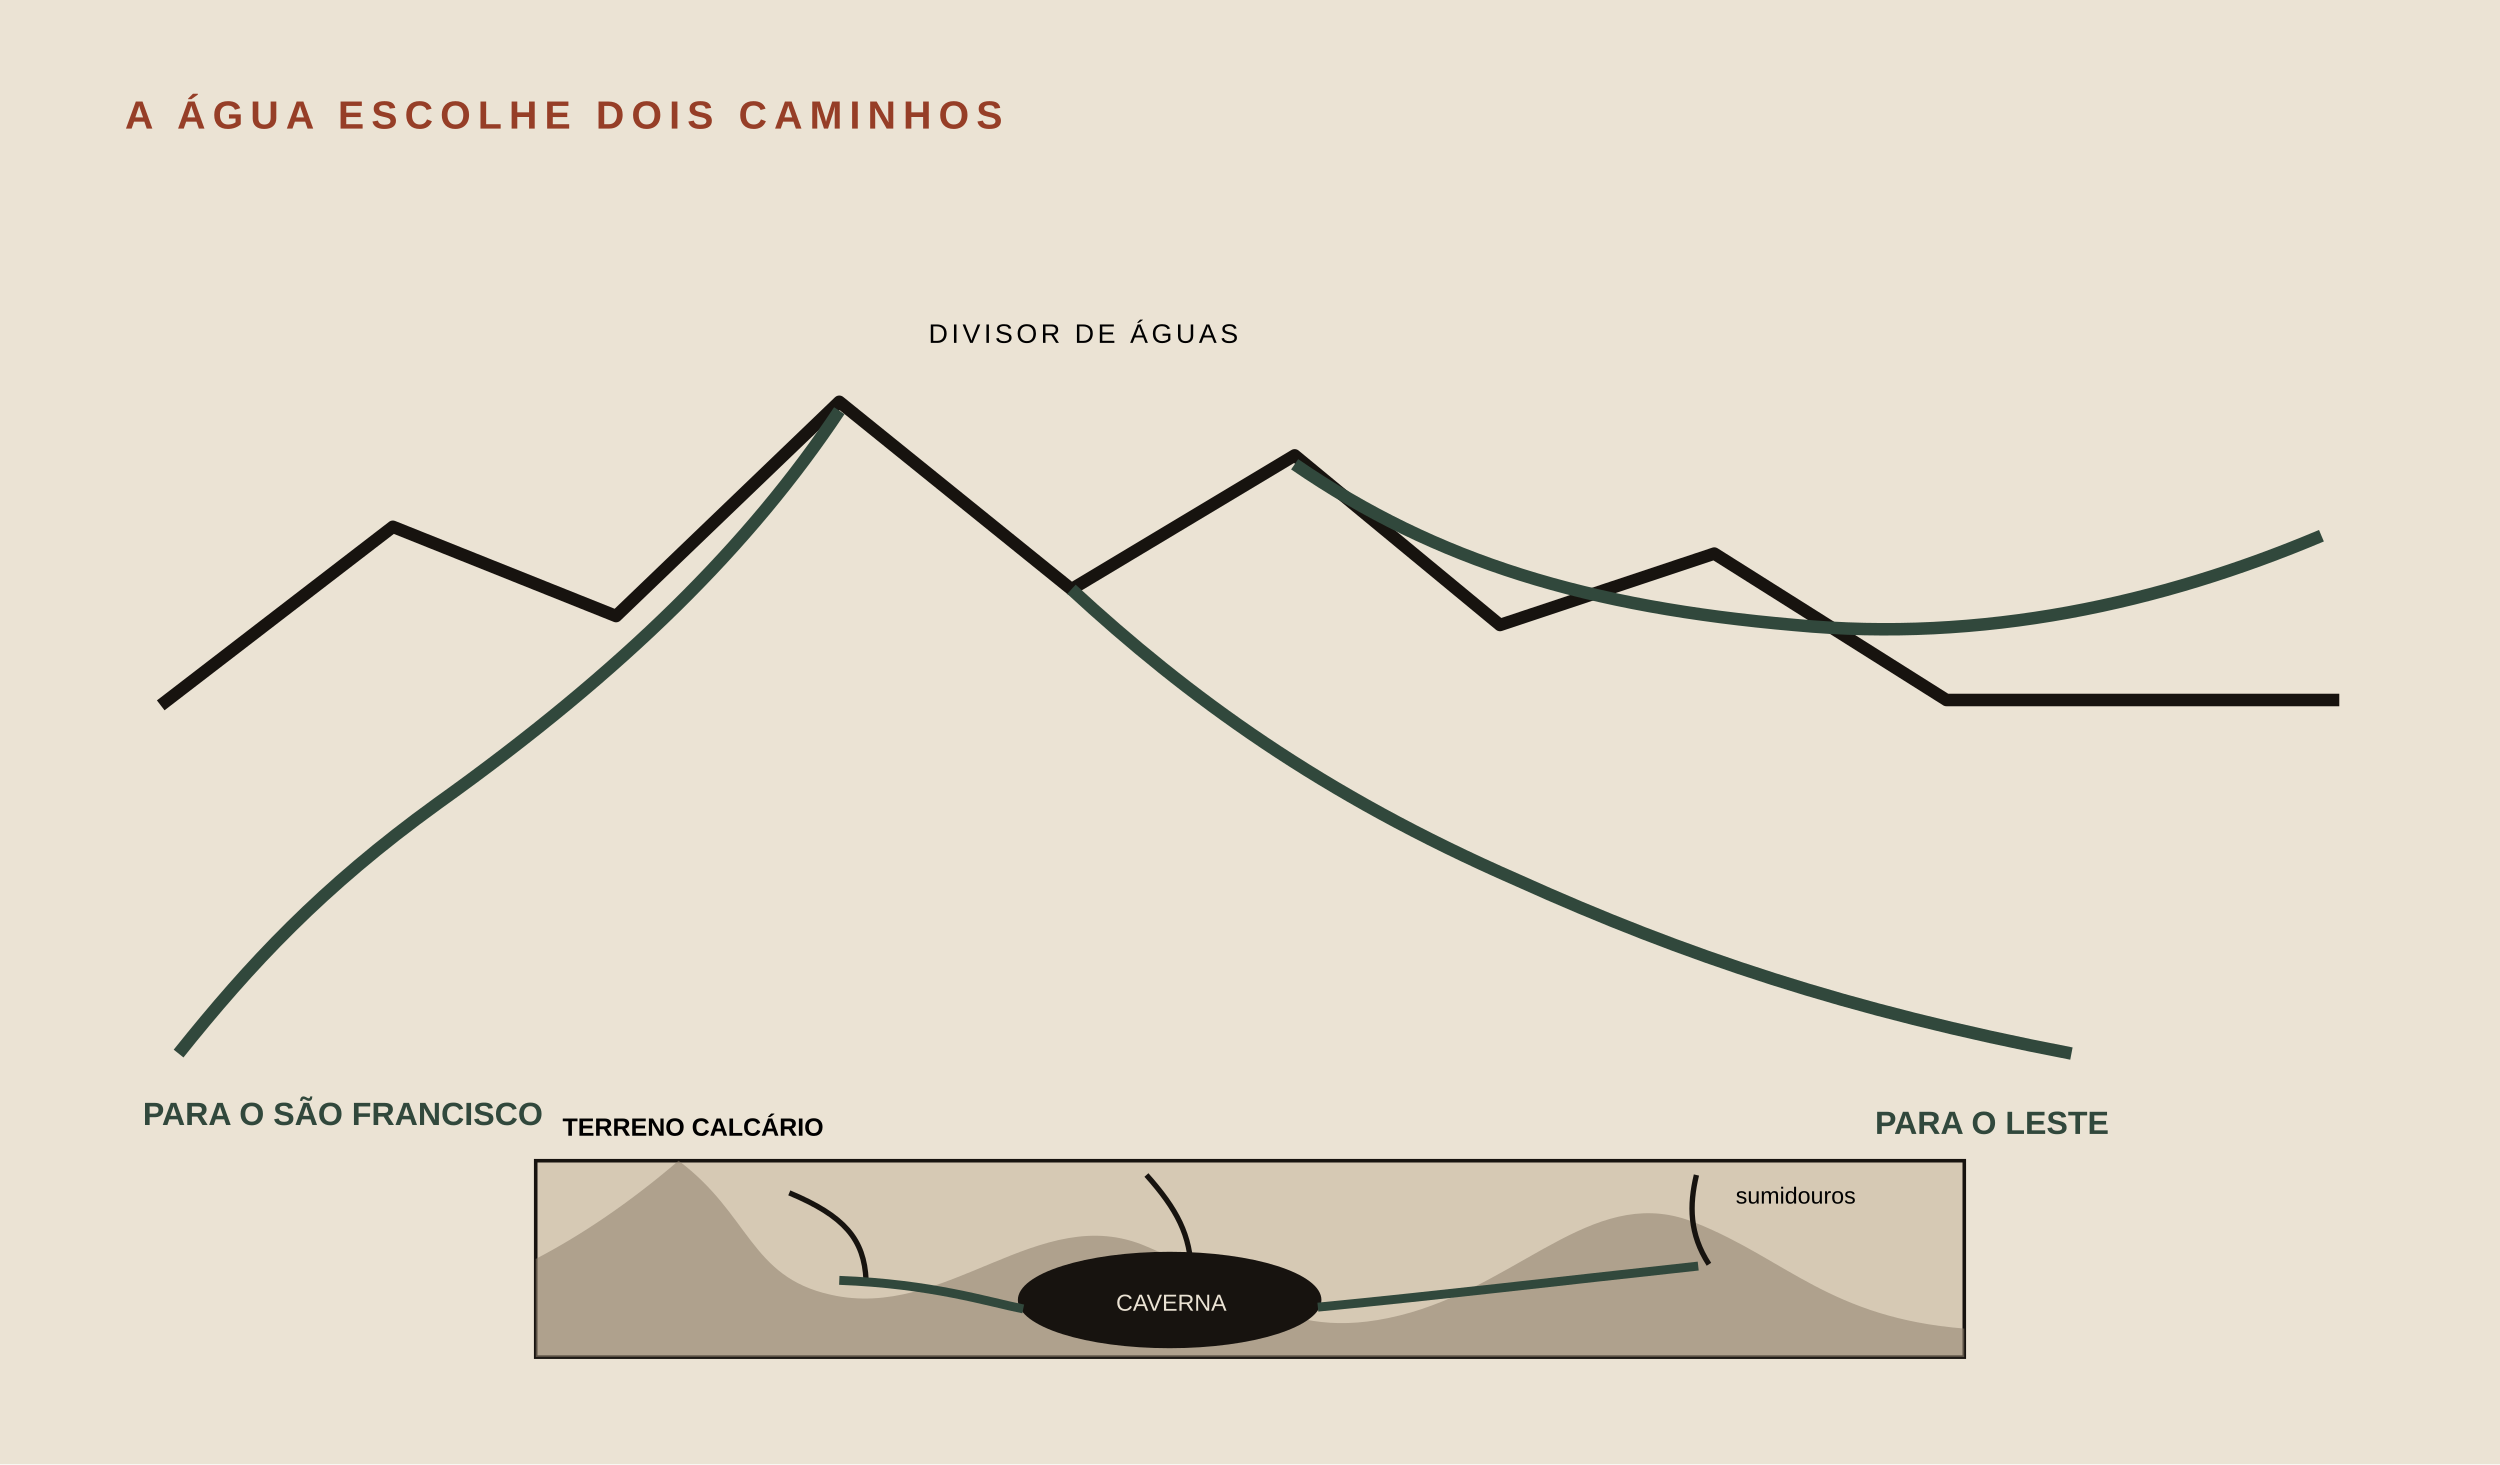
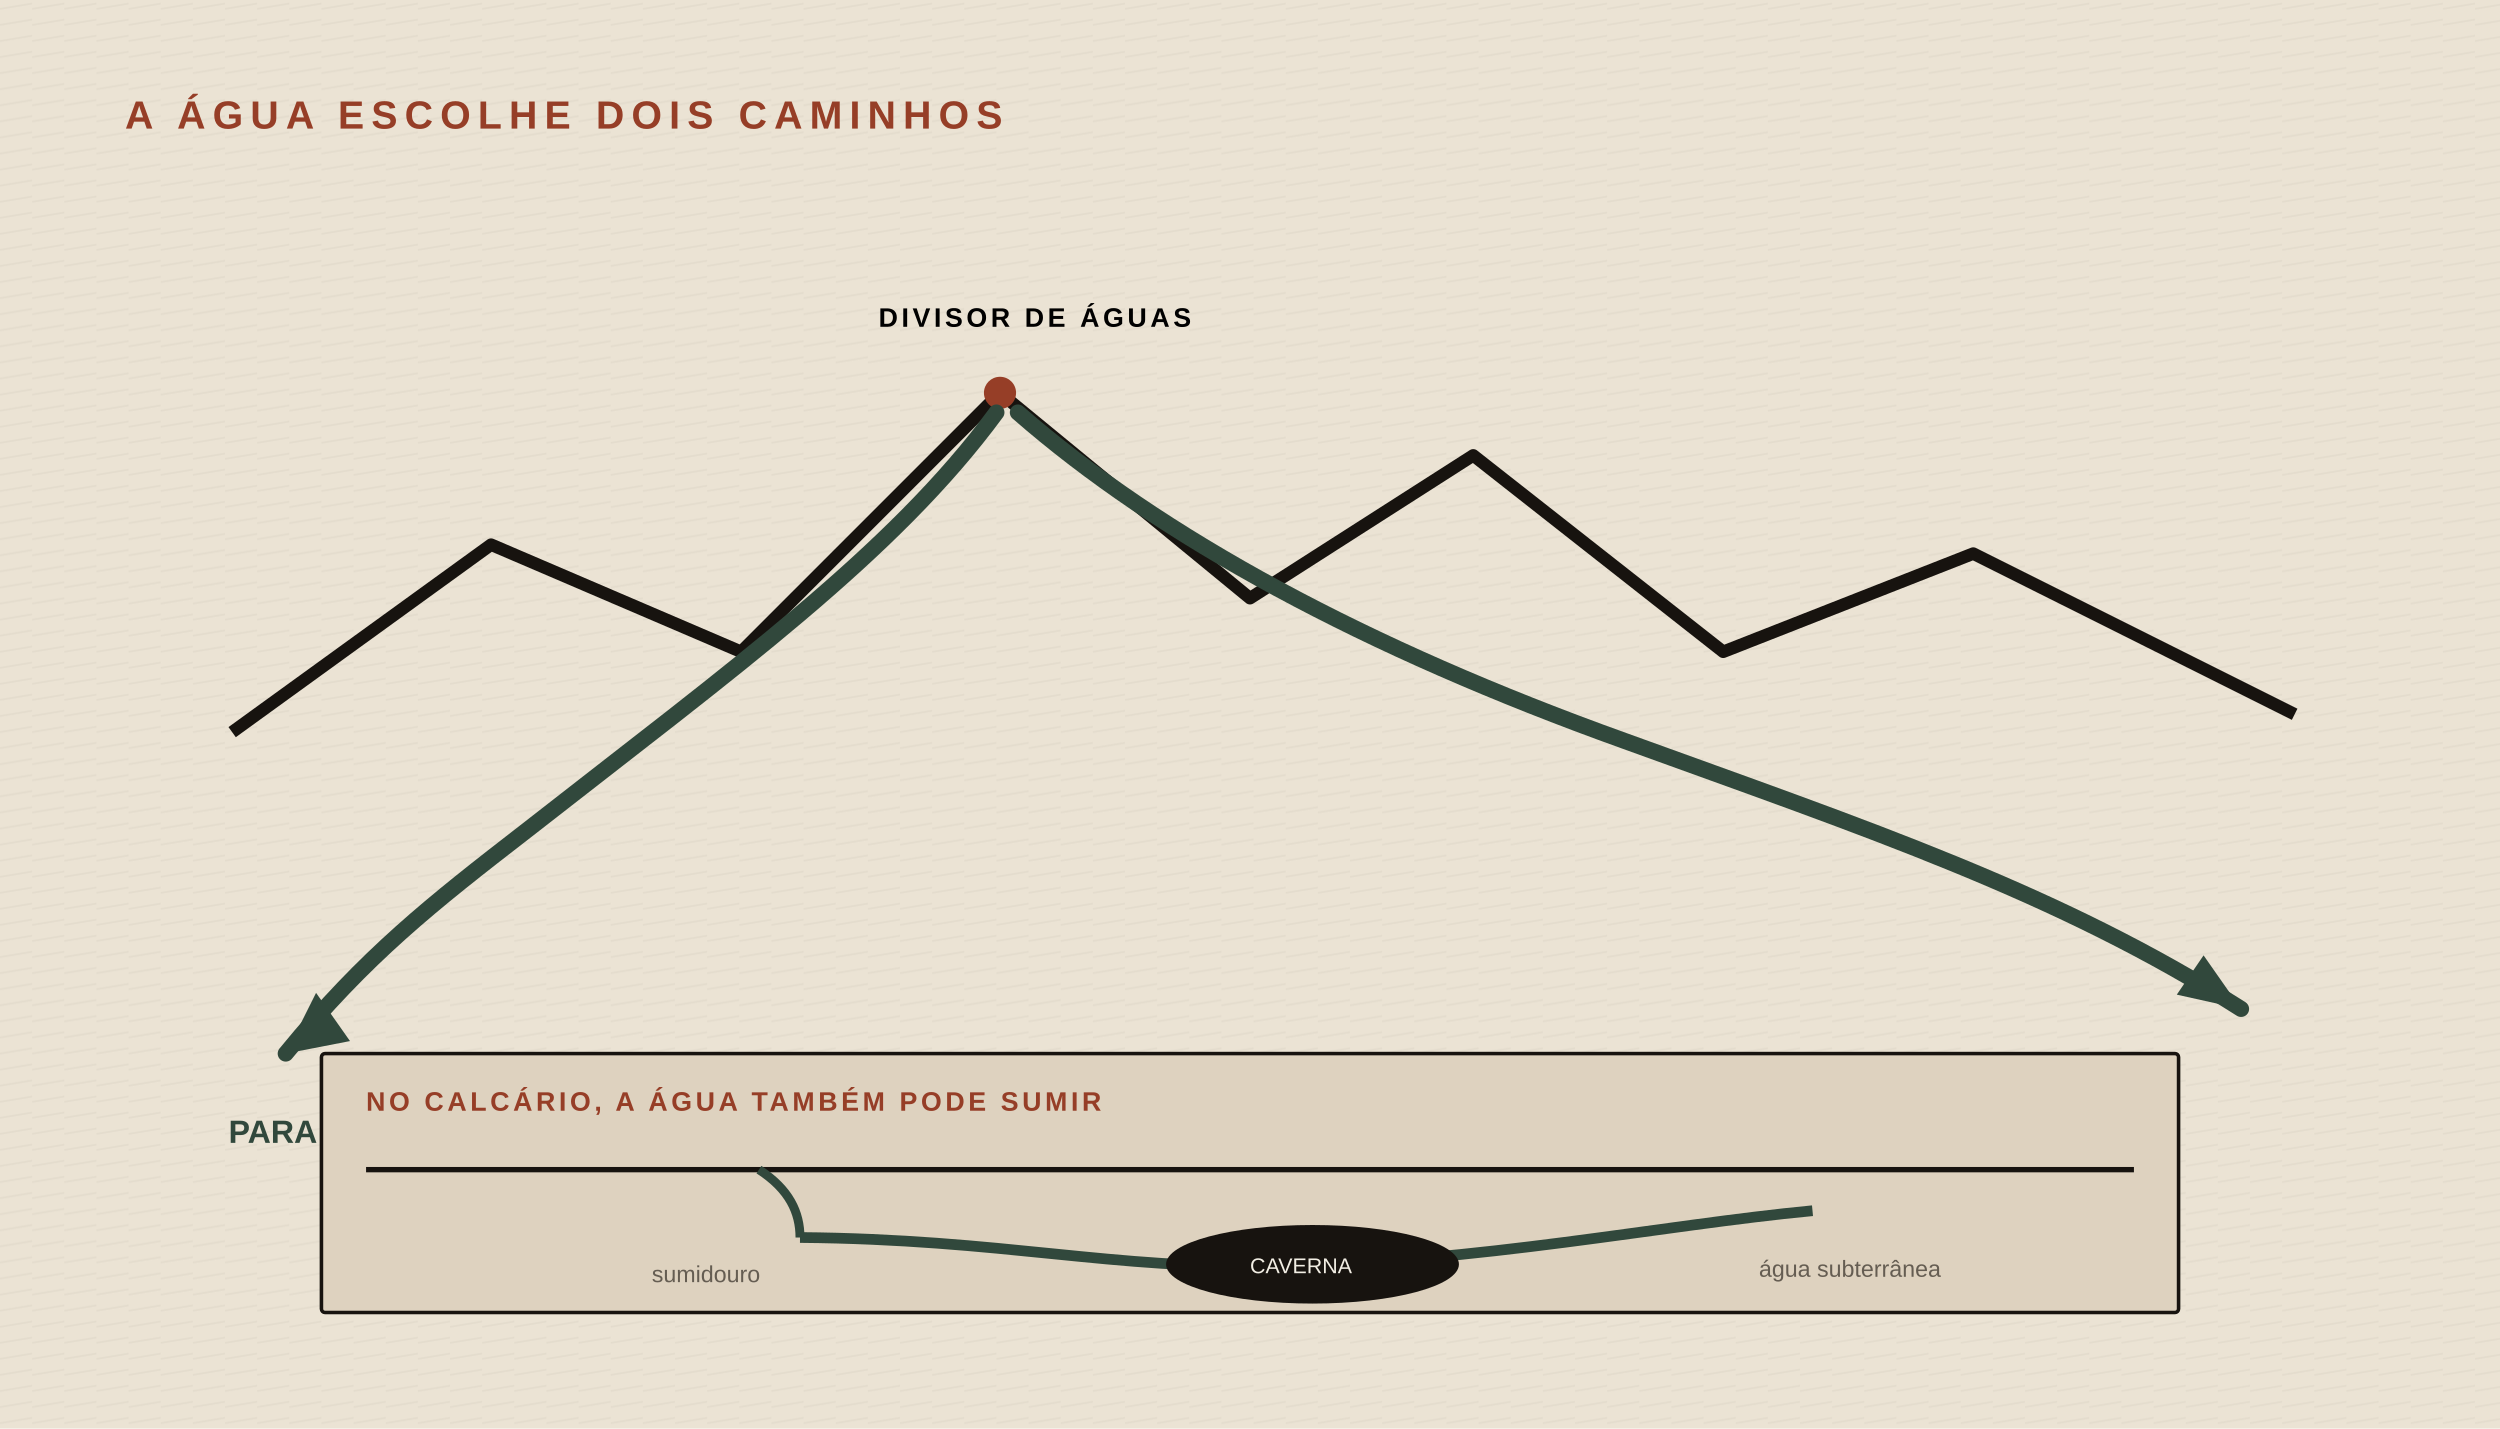
- <svg xmlns="http://www.w3.org/2000/svg" viewBox="0 0 1400 820" role="img" aria-labelledby="t d">
-   <rect width="1400" height="820" fill="#ebe3d4" />
+ <svg xmlns="http://www.w3.org/2000/svg" viewBox="0 0 1400 800" role="img" aria-labelledby="t d">
+   <defs>
+     <pattern id="paper" width="18" height="18" patternUnits="userSpaceOnUse">
+       <rect width="18" height="18" fill="#ebe3d4" />
+       <path d="M0 5L18 2M0 14L18 11" stroke="#17130f" stroke-opacity=".035" />
+     </pattern>
+   </defs>
+   <rect width="1400" height="800" fill="url(#paper)" />
  <text x="70" y="72" font-family="Arial" font-weight="800" font-size="22" letter-spacing="4" fill="#963e27">A ÁGUA ESCOLHE DOIS CAMINHOS</text>
-   <path d="M90 395L220 295L345 345L470 225L600 330L725 255L840 350L960 310L1090 392L1310 392" fill="none" stroke="#17130f" stroke-width="7" stroke-linejoin="round" />
-   <path d="M470 230C420 305 350 375 245 450C180 497 140 540 100 590" fill="none" stroke="#31483c" stroke-width="7" />
-   <path d="M600 330C665 390 740 445 850 493C943 535 1035 566 1160 590" fill="none" stroke="#31483c" stroke-width="7" />
-   <path d="M725 260C805 315 890 340 1005 350C1110 360 1210 338 1300 300" fill="none" stroke="#31483c" stroke-width="7" />
-   <text x="80" y="630" font-family="Arial" font-size="18" font-weight="800" fill="#31483c">PARA O SÃO FRANCISCO</text>
-   <text x="1050" y="635" font-family="Arial" font-size="18" font-weight="800" fill="#31483c">PARA O LESTE</text>
-   <text x="520" y="192" font-family="Arial" font-size="15" letter-spacing="2">DIVISOR DE ÁGUAS</text>
-   <g transform="translate(300,650)">
-     <path d="M0 0H800V110H0Z" fill="#d6c9b4" stroke="#17130f" stroke-width="2" />
-     <path d="M80 0C120 30 120 65 165 75C230 90 282 22 342 48C395 70 420 105 490 85C555 66 595 12 650 35C700 55 725 88 800 94V110H0V55C25 42 52 24 80 0Z" fill="#8e806d" opacity=".55" />
-     <path d="M142 18C173 31 184 44 185 67M342 8C359 27 367 42 367 63M650 8C646 25 646 41 657 58" fill="none" stroke="#17130f" stroke-width="3" />
-     <ellipse cx="355" cy="78" rx="85" ry="27" fill="#17130f" />
-     <text x="325" y="84" font-family="Arial" font-size="13" fill="#ebe3d4">CAVERNA</text>
-     <path d="M170 67C222 69 253 79 273 83" fill="none" stroke="#31483c" stroke-width="5" />
-     <path d="M438 82C510 75 568 68 651 59" fill="none" stroke="#31483c" stroke-width="5" />
-     <text x="15" y="-14" font-family="Arial" font-size="14" font-weight="800">TERRENO CALCÁRIO</text>
-     <text x="672" y="24" font-family="Arial" font-size="13">sumidouros</text>
+   <g transform="translate(90,135)">
+     <path d="M40 275L185 170L325 230L470 85L610 200L735 120L875 230L1015 175L1195 265" fill="none" stroke="#17130f" stroke-width="7" stroke-linejoin="round" />
+     <circle cx="470" cy="85" r="9" fill="#963e27" />
+     <text x="402" y="48" font-family="Arial" font-size="15" font-weight="800" letter-spacing="2">DIVISOR DE ÁGUAS</text>
+     <path d="M468 96C410 175 320 240 205 330C152 371 115 400 70 455" fill="none" stroke="#31483c" stroke-width="9" stroke-linecap="round" />
+     <path d="M70 455l17-34 19 27z" fill="#31483c" />
+     <text x="38" y="505" font-family="Arial" font-size="18" font-weight="900" fill="#31483c">PARA O SÃO FRANCISCO</text>
+     <path d="M480 96C560 166 675 228 820 280C955 329 1063 365 1165 430" fill="none" stroke="#31483c" stroke-width="9" stroke-linecap="round" />
+     <path d="M1165 430l-36-8 15-22z" fill="#31483c" />
+     <text x="973" y="478" font-family="Arial" font-size="18" font-weight="900" fill="#31483c">PARA O LESTE</text>
+   </g>
+   <g transform="translate(180,590)">
+     <rect x="0" y="0" width="1040" height="145" rx="2" fill="#ded2bf" stroke="#17130f" stroke-width="2" />
+     <text x="25" y="32" font-family="Arial" font-size="15" font-weight="900" letter-spacing="2" fill="#963e27">NO CALCÁRIO, A ÁGUA TAMBÉM PODE SUMIR</text>
+     <path d="M25 65H1015" stroke="#17130f" stroke-width="3" />
+     <path d="M245 65C262 76 268 89 268 103" fill="none" stroke="#31483c" stroke-width="5" />
+     <path d="M268 103C382 104 443 121 535 119C648 117 751 96 835 88" fill="none" stroke="#31483c" stroke-width="6" />
+     <ellipse cx="555" cy="118" rx="82" ry="22" fill="#17130f" />
+     <text x="520" y="123" font-family="Arial" font-size="12" fill="#f2eee4">CAVERNA</text>
+     <text x="185" y="128" font-family="Arial" font-size="13" fill="#655d52">sumidouro</text>
+     <text x="805" y="125" font-family="Arial" font-size="13" fill="#655d52">água subterrânea</text>
  </g>
</svg>
